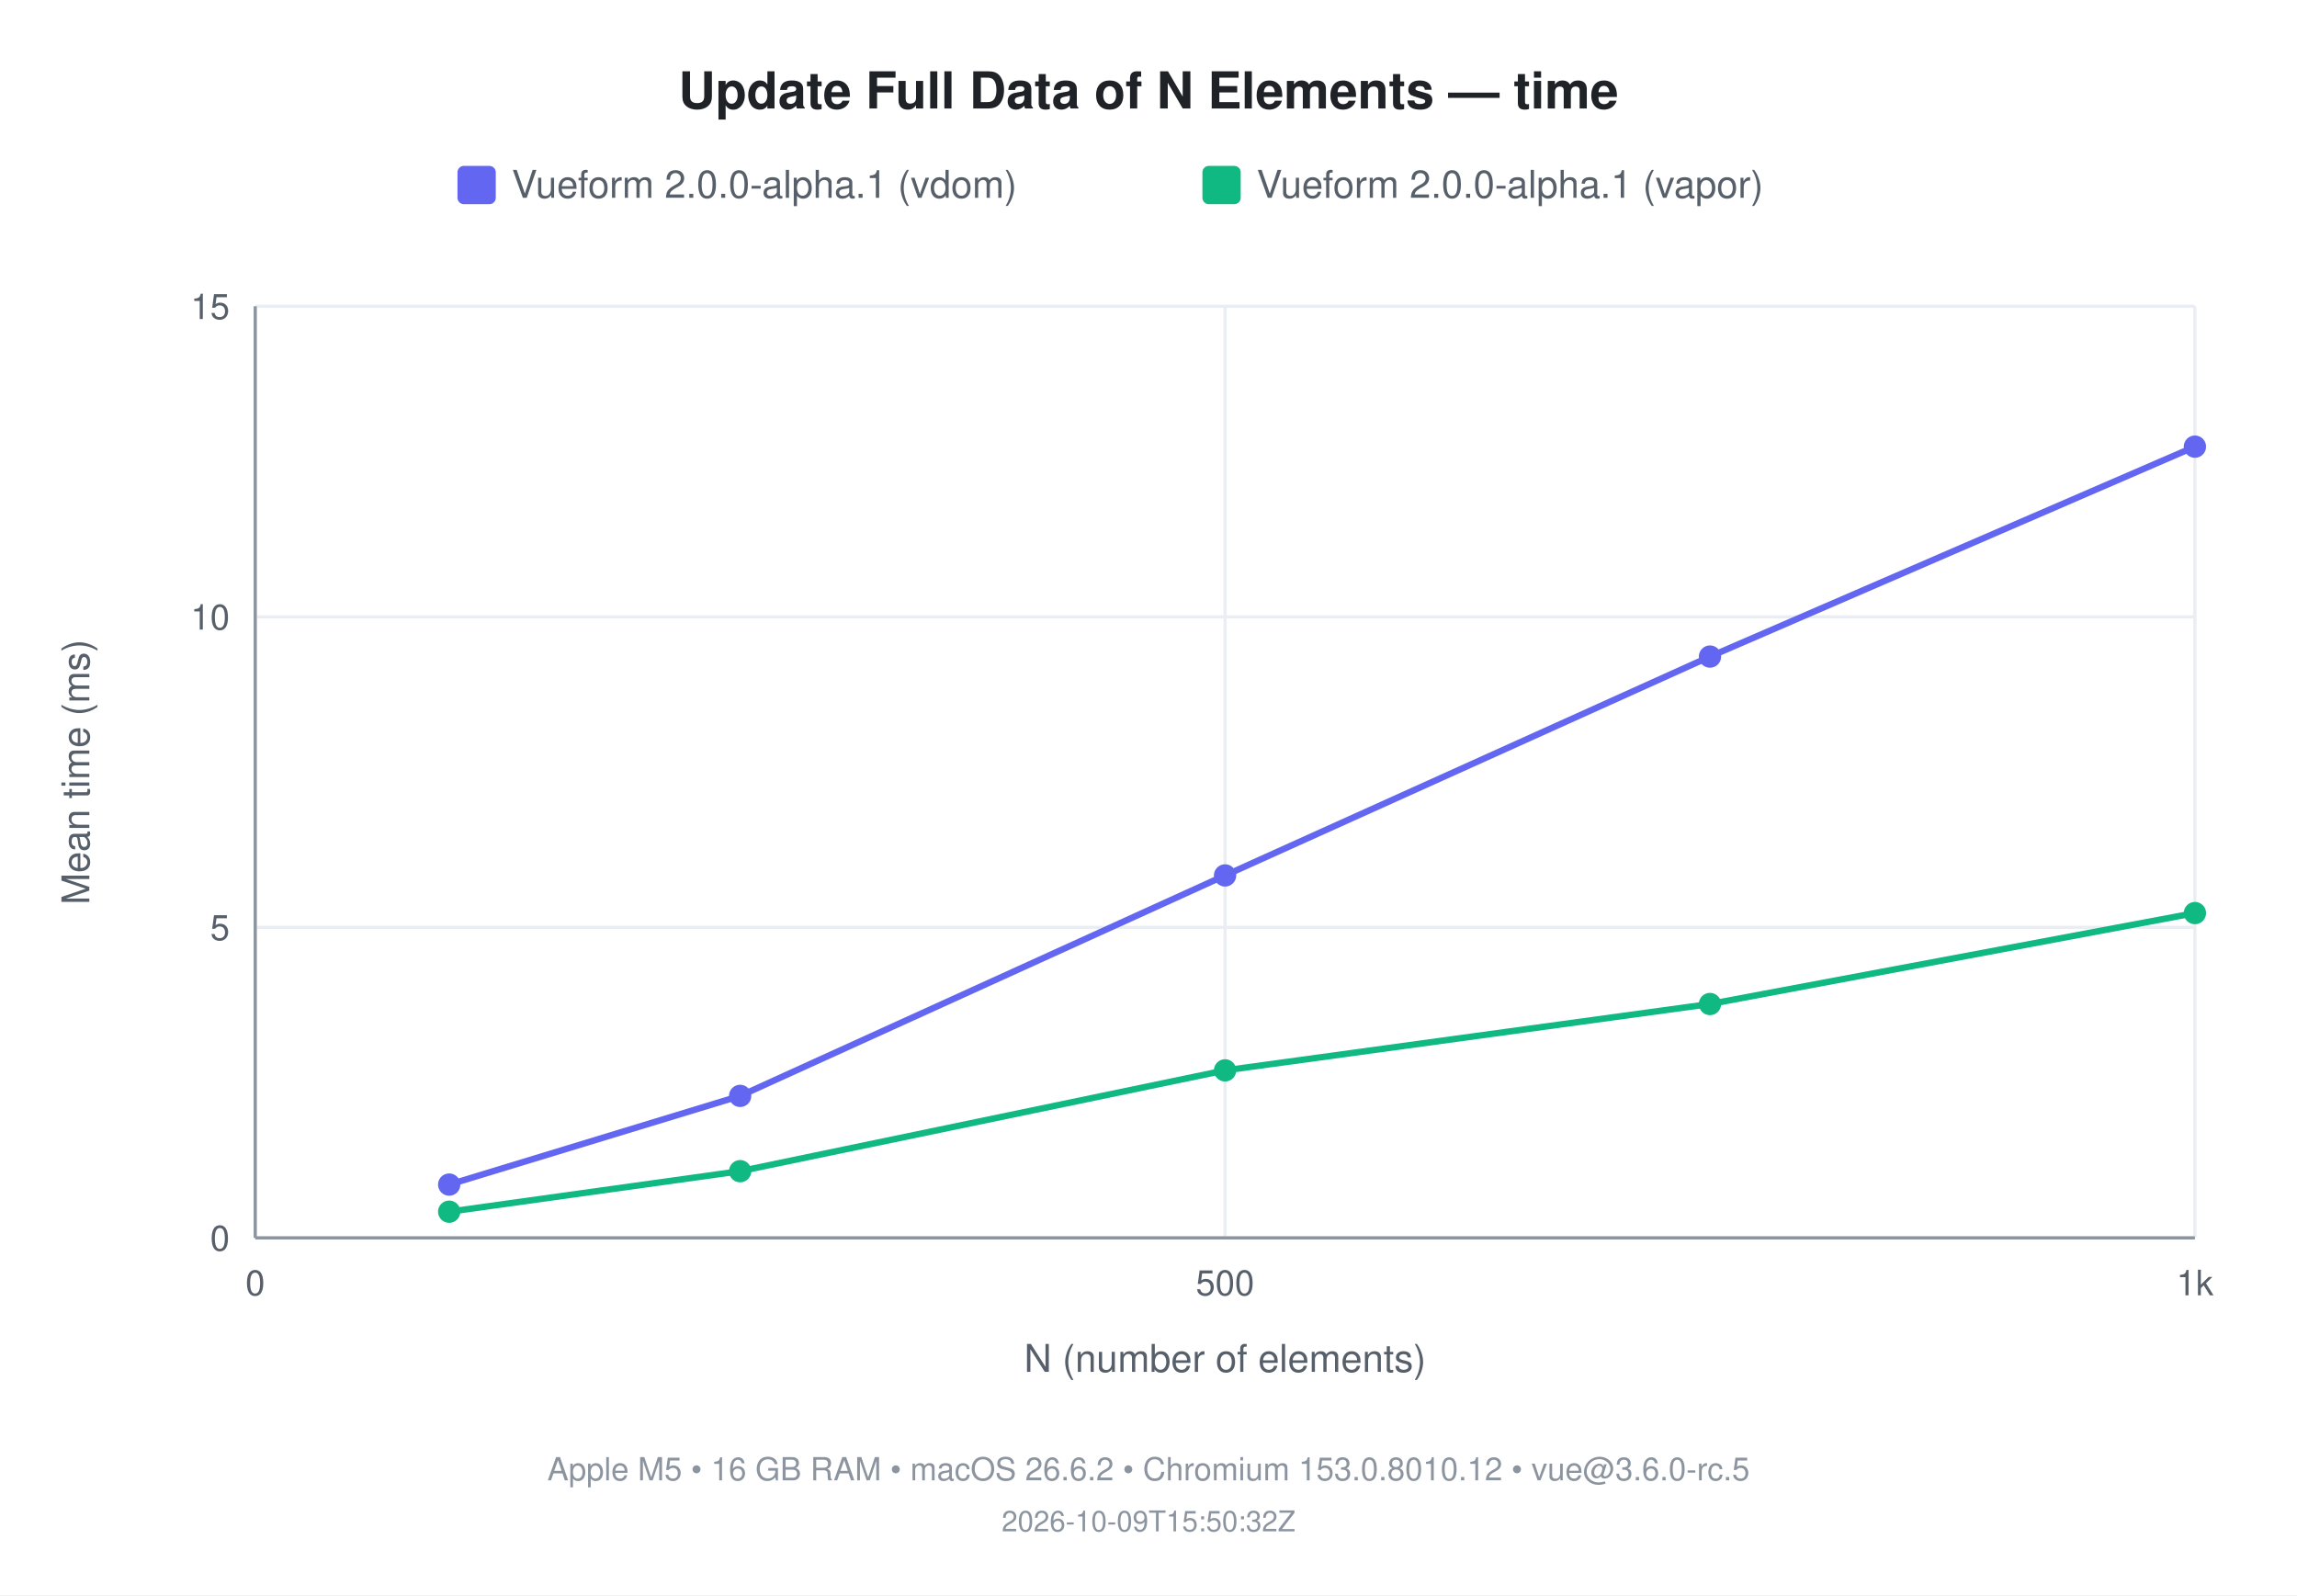
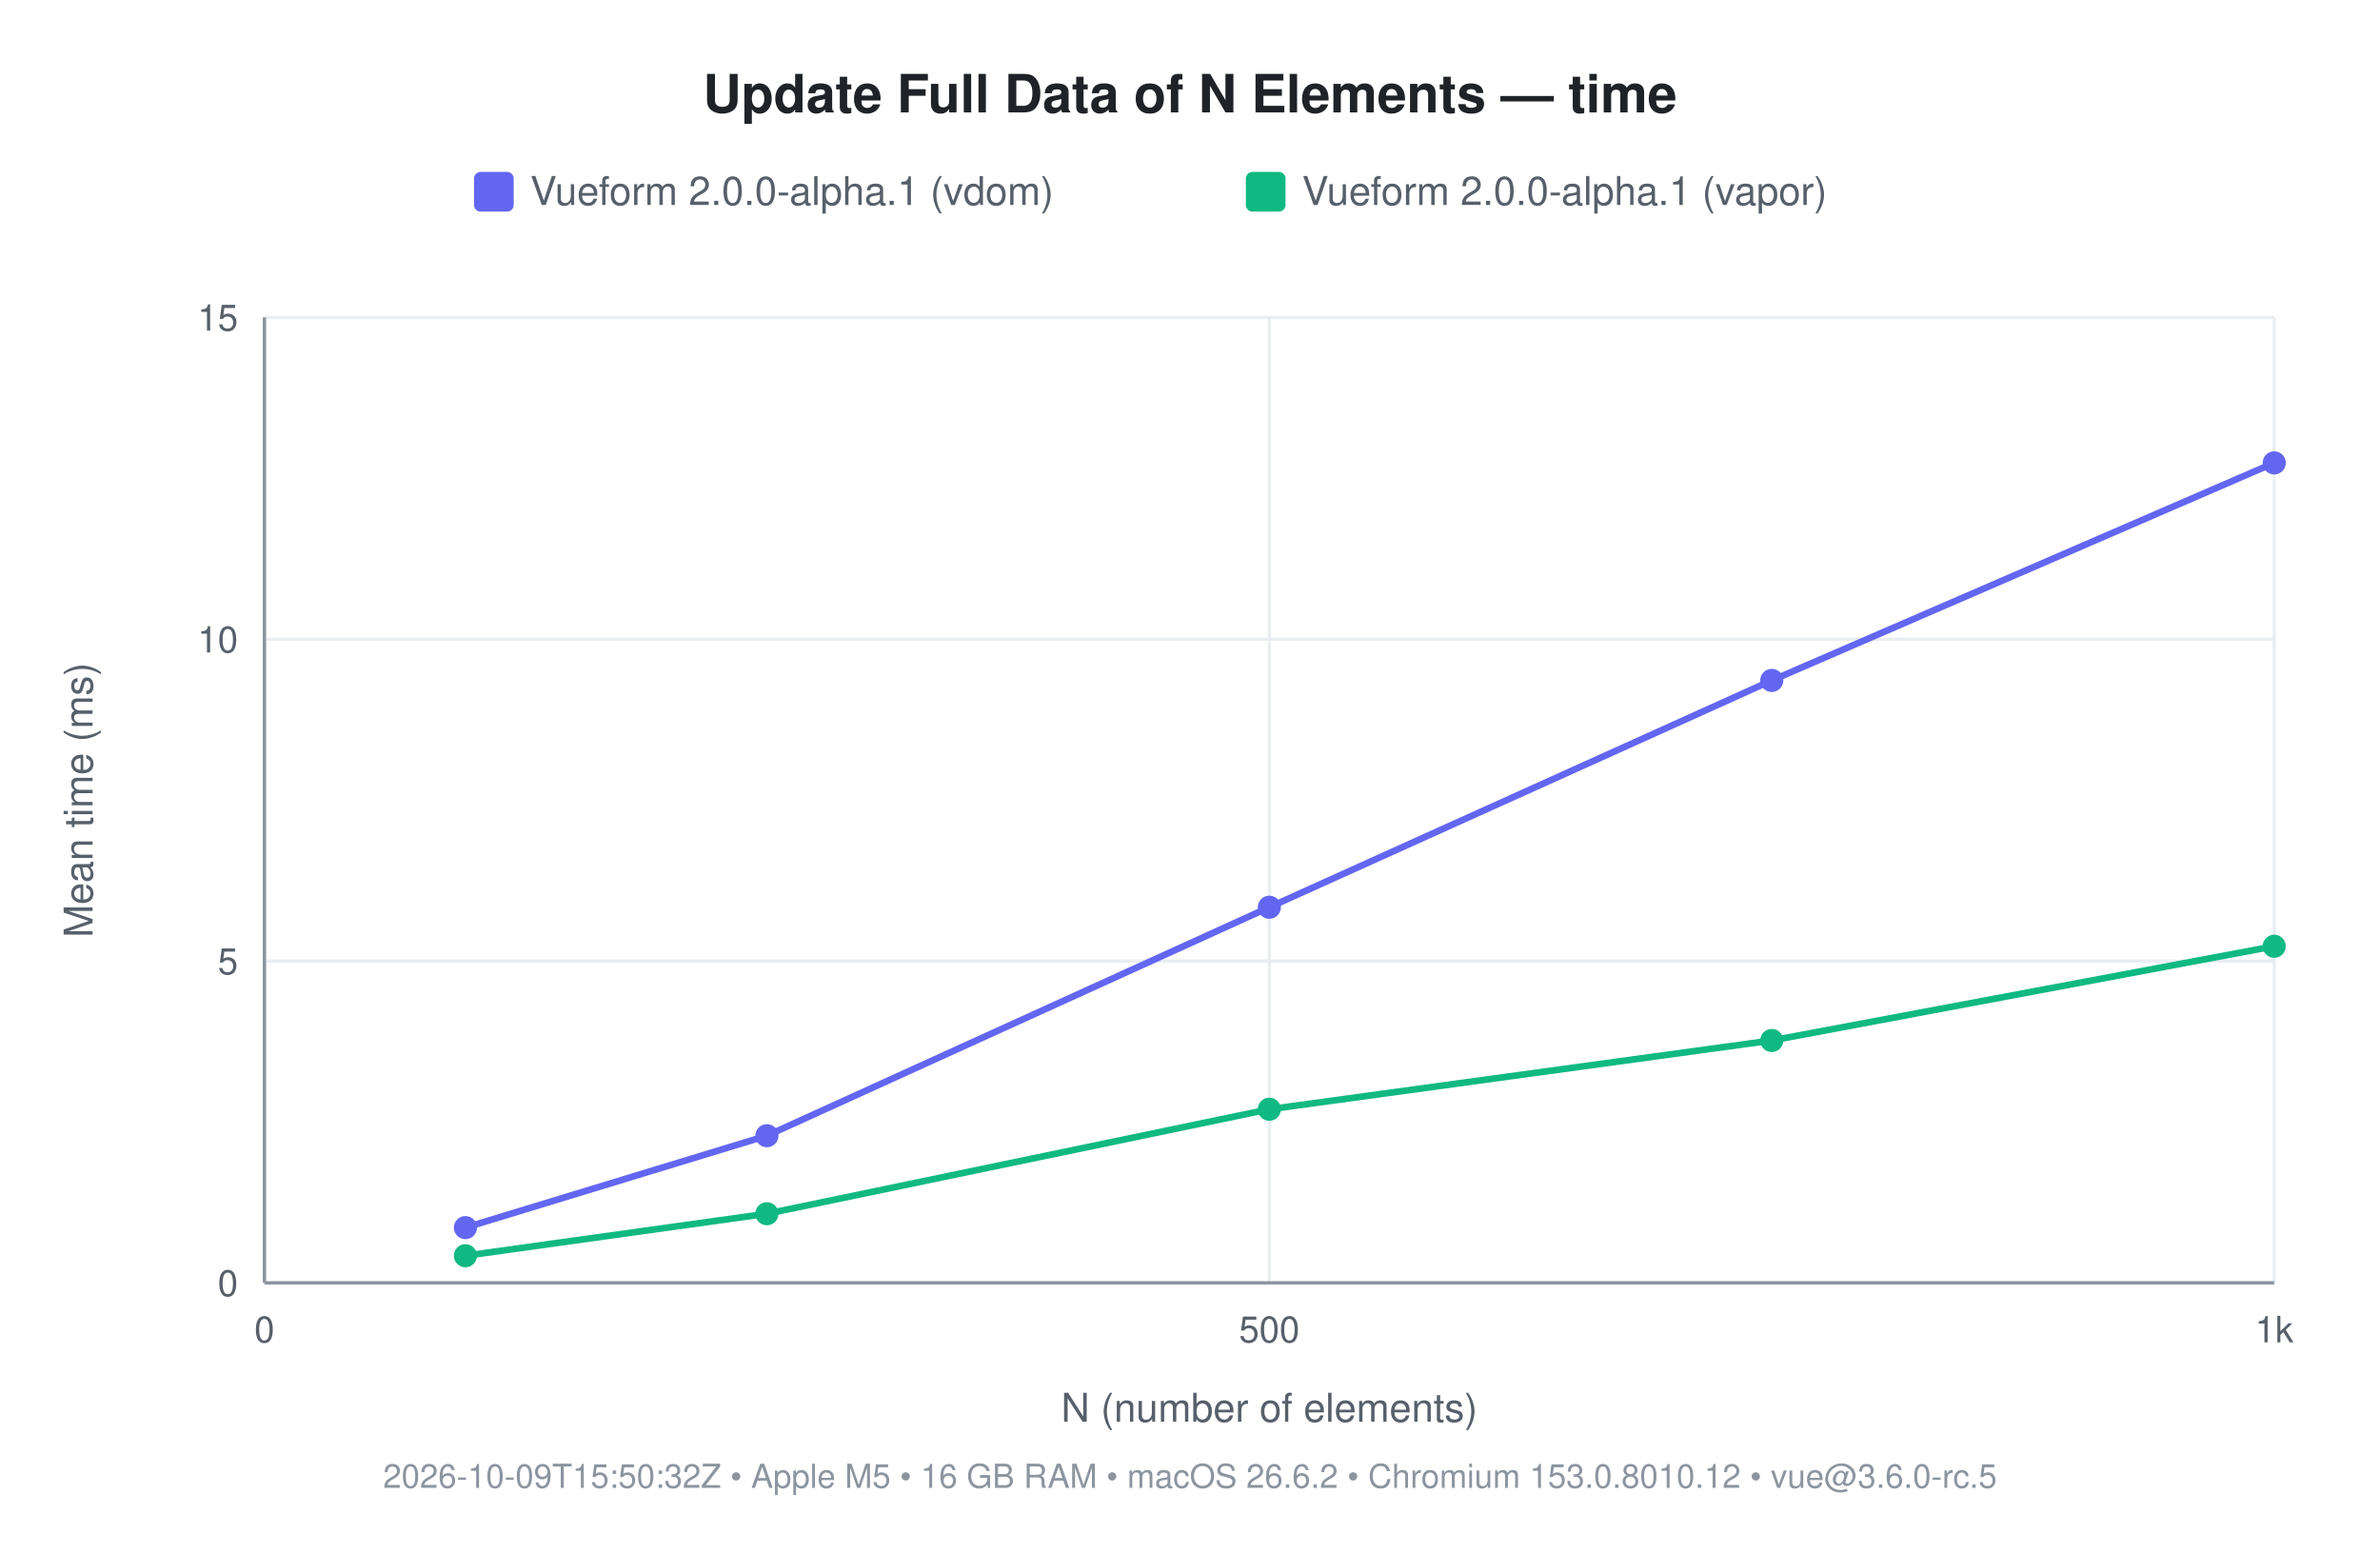
- <svg xmlns="http://www.w3.org/2000/svg" width="720" height="500" viewBox="0 0 720 500" font-family="-apple-system, 'Segoe UI', Helvetica, Arial, sans-serif">
-   <rect width="720" height="500" fill="#ffffff" />
+ <svg xmlns="http://www.w3.org/2000/svg" width="720" height="470" viewBox="0 0 720 470" font-family="-apple-system, 'Segoe UI', Helvetica, Arial, sans-serif">
+   <rect width="720" height="470" fill="#ffffff" />
  <text x="360" y="34" font-size="16" font-weight="600" fill="#1f2328" text-anchor="middle">Update Full Data of N Elements — time</text>
  <rect x="143.4" y="52" width="12" height="12" rx="2" fill="#6366f1" />
  <text x="160.4" y="62" font-size="12" fill="#57606a">Vueform 2.0.0-alpha.1 (vdom)</text>
  <rect x="376.9" y="52" width="12" height="12" rx="2" fill="#10b981" />
  <text x="393.9" y="62" font-size="12" fill="#57606a">Vueform 2.0.0-alpha.1 (vapor)</text>
  <line x1="80" y1="388" x2="688" y2="388" stroke="#eaeef2" stroke-width="1" />
  <text x="72" y="392" font-size="11" fill="#57606a" text-anchor="end">0</text>
  <line x1="80" y1="290.667" x2="688" y2="290.667" stroke="#eaeef2" stroke-width="1" />
  <text x="72" y="294.667" font-size="11" fill="#57606a" text-anchor="end">5</text>
  <line x1="80" y1="193.333" x2="688" y2="193.333" stroke="#eaeef2" stroke-width="1" />
  <text x="72" y="197.333" font-size="11" fill="#57606a" text-anchor="end">10</text>
  <line x1="80" y1="96" x2="688" y2="96" stroke="#eaeef2" stroke-width="1" />
  <text x="72" y="100" font-size="11" fill="#57606a" text-anchor="end">15</text>
  <line x1="80" y1="96" x2="80" y2="388" stroke="#eaeef2" stroke-width="1" />
  <text x="80" y="406" font-size="11" fill="#57606a" text-anchor="middle">0</text>
  <line x1="384" y1="96" x2="384" y2="388" stroke="#eaeef2" stroke-width="1" />
  <text x="384" y="406" font-size="11" fill="#57606a" text-anchor="middle">500</text>
  <line x1="688" y1="96" x2="688" y2="388" stroke="#eaeef2" stroke-width="1" />
  <text x="688" y="406" font-size="11" fill="#57606a" text-anchor="middle">1k</text>
  <line x1="80" y1="388" x2="688" y2="388" stroke="#8c959f" stroke-width="1" />
  <line x1="80" y1="96" x2="80" y2="388" stroke="#8c959f" stroke-width="1" />
  <text x="384" y="430" font-size="12" fill="#57606a" text-anchor="middle">N (number of elements)</text>
  <text x="28" y="242" font-size="12" fill="#57606a" text-anchor="middle" transform="rotate(-90 28 242)">Mean time (ms)</text>
-   <text x="360" y="464" font-size="10" fill="#8c959f" text-anchor="middle">Apple M5 • 16 GB RAM • macOS 26.6.2 • Chromium 153.0.8010.12 • vue@3.6.0-rc.5</text>
-   <text x="360" y="480" font-size="9" fill="#8c959f" text-anchor="middle">2026-10-09T15:50:32Z</text>
+   <text x="360" y="450" font-size="10" fill="#8c959f" text-anchor="middle">2026-10-09T15:50:32Z • Apple M5 • 16 GB RAM • macOS 26.6.2 • Chromium 153.0.8010.12 • vue@3.6.0-rc.5</text>
  <polyline points="140.8,371.3 232.0,343.5 384.0,274.4 536.0,205.8 688.0,140.0" fill="none" stroke="#6366f1" stroke-width="2" />
  <circle cx="140.8" cy="371.3" r="3.5" fill="#6366f1" />
  <circle cx="232.0" cy="343.5" r="3.5" fill="#6366f1" />
  <circle cx="384.0" cy="274.4" r="3.5" fill="#6366f1" />
  <circle cx="536.0" cy="205.8" r="3.5" fill="#6366f1" />
  <circle cx="688.0" cy="140.0" r="3.5" fill="#6366f1" />
  <polyline points="140.8,379.8 232.0,367.1 384.0,335.5 536.0,314.7 688.0,286.2" fill="none" stroke="#10b981" stroke-width="2" />
  <circle cx="140.8" cy="379.8" r="3.5" fill="#10b981" />
  <circle cx="232.0" cy="367.1" r="3.5" fill="#10b981" />
  <circle cx="384.0" cy="335.5" r="3.5" fill="#10b981" />
  <circle cx="536.0" cy="314.7" r="3.5" fill="#10b981" />
  <circle cx="688.0" cy="286.2" r="3.5" fill="#10b981" />
</svg>
